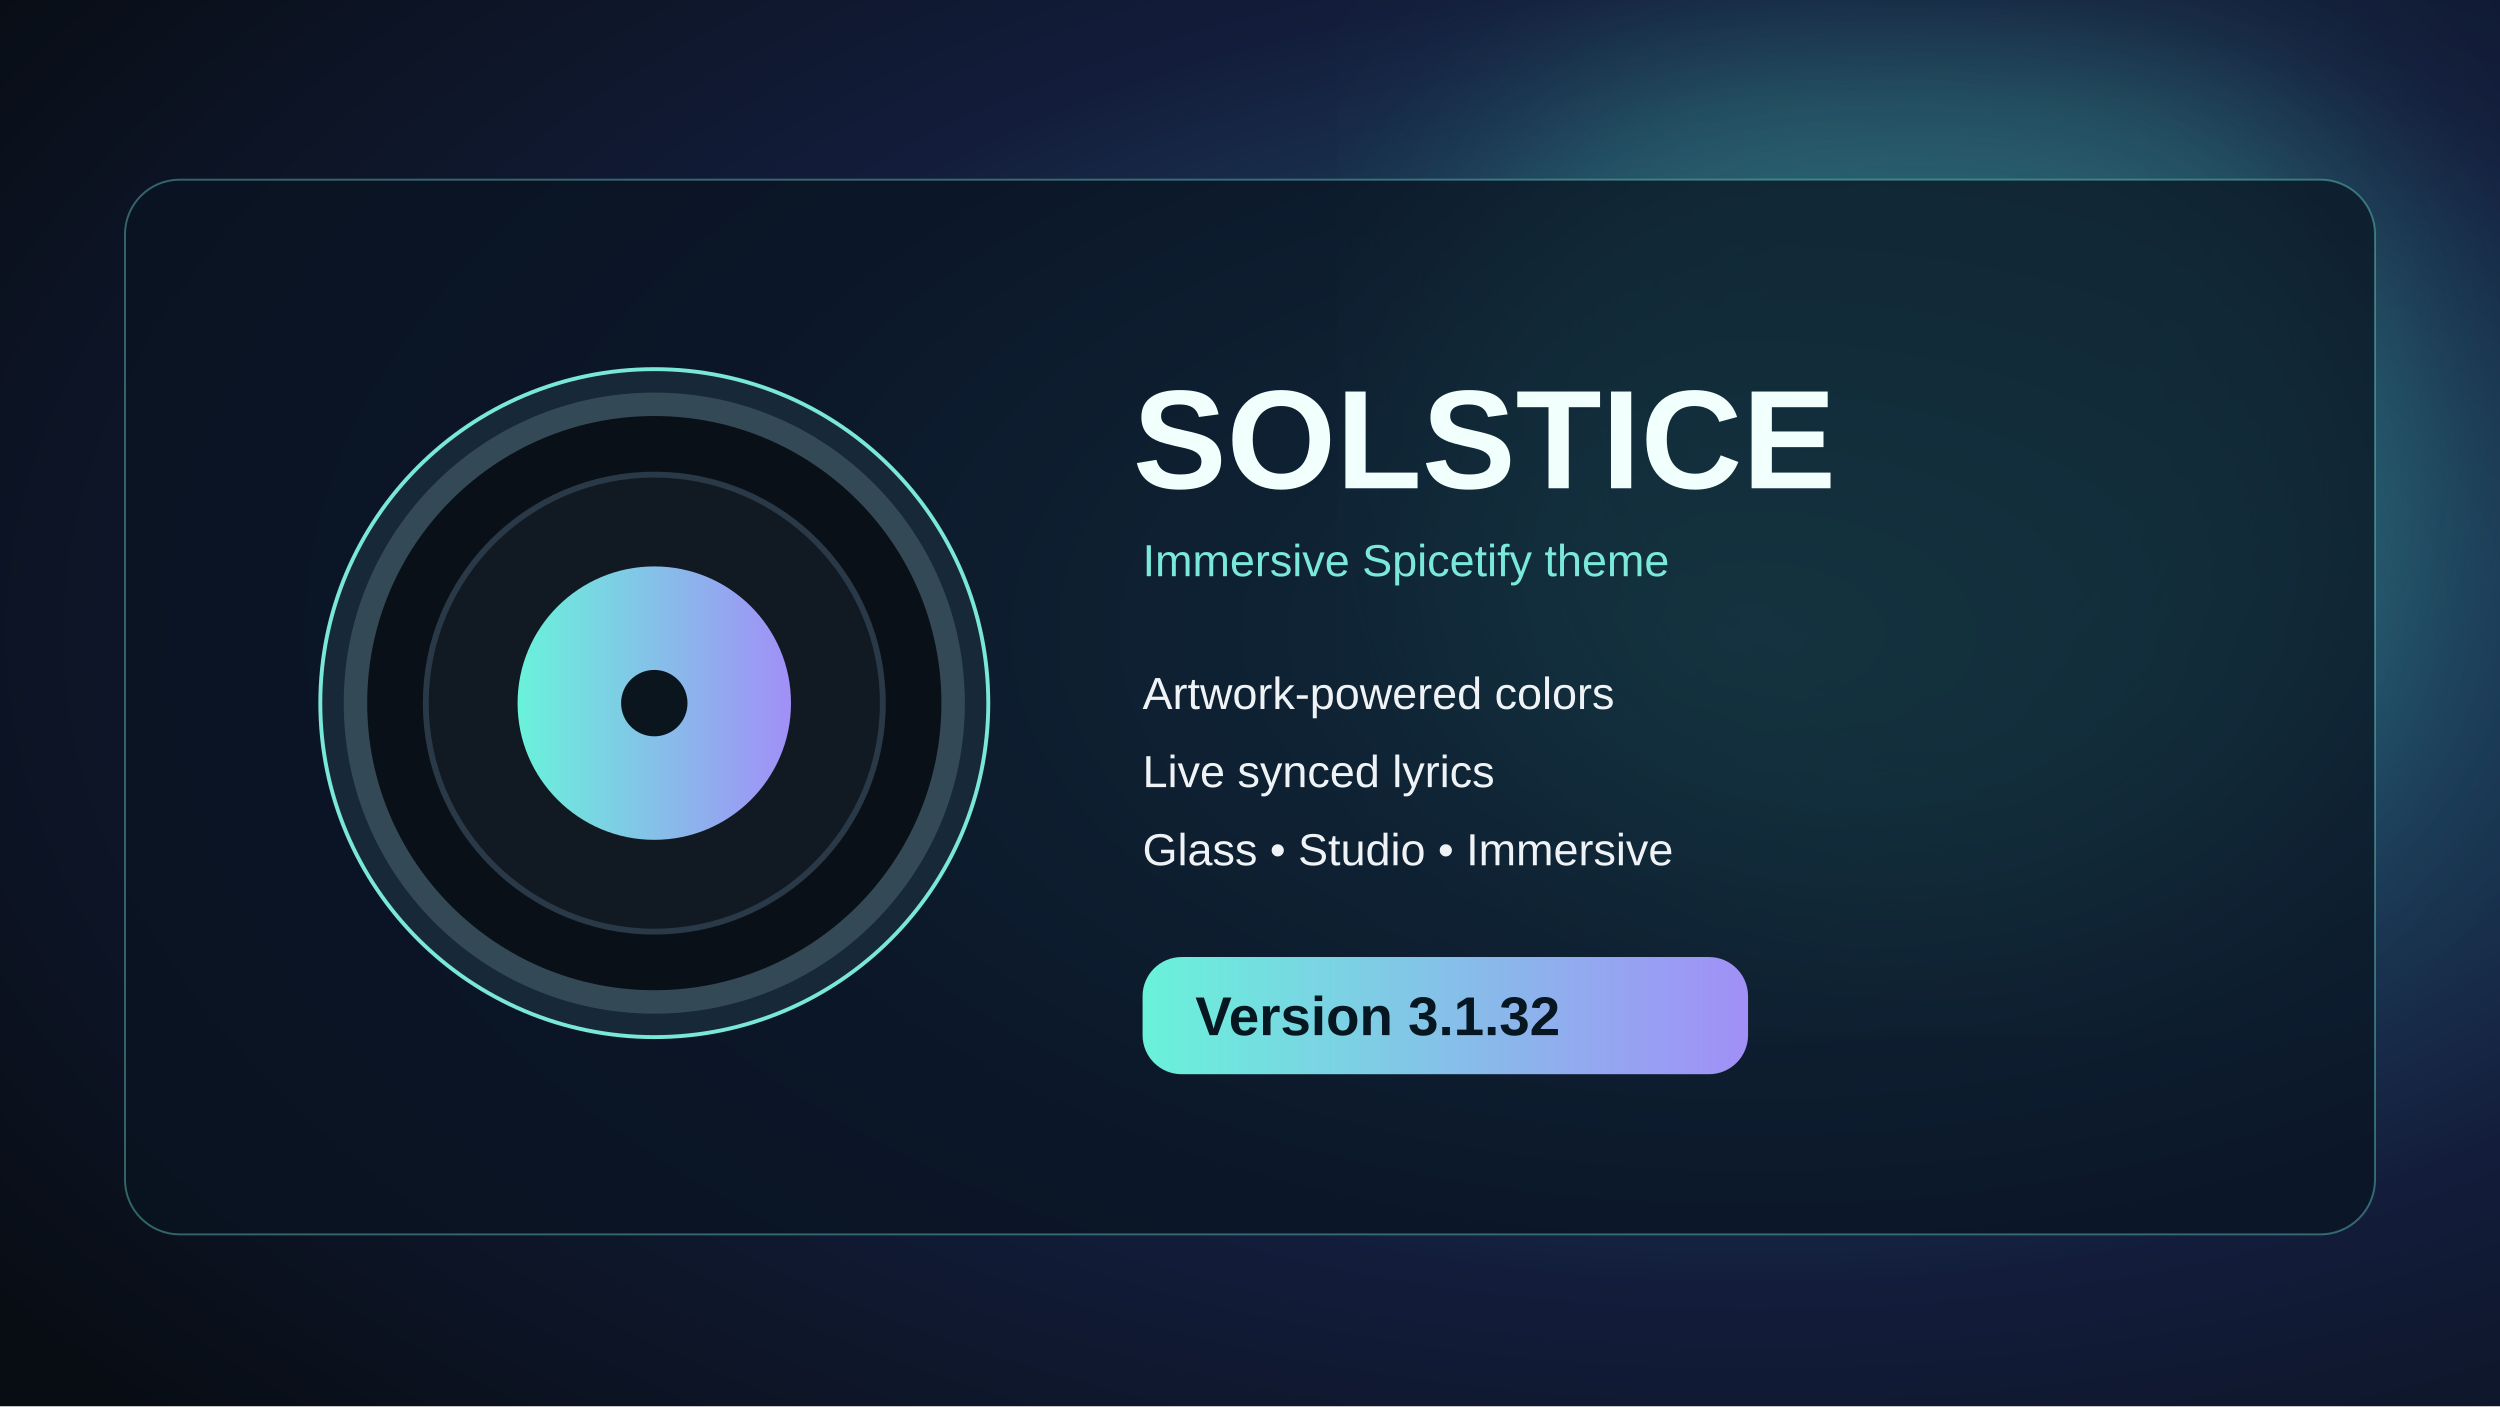
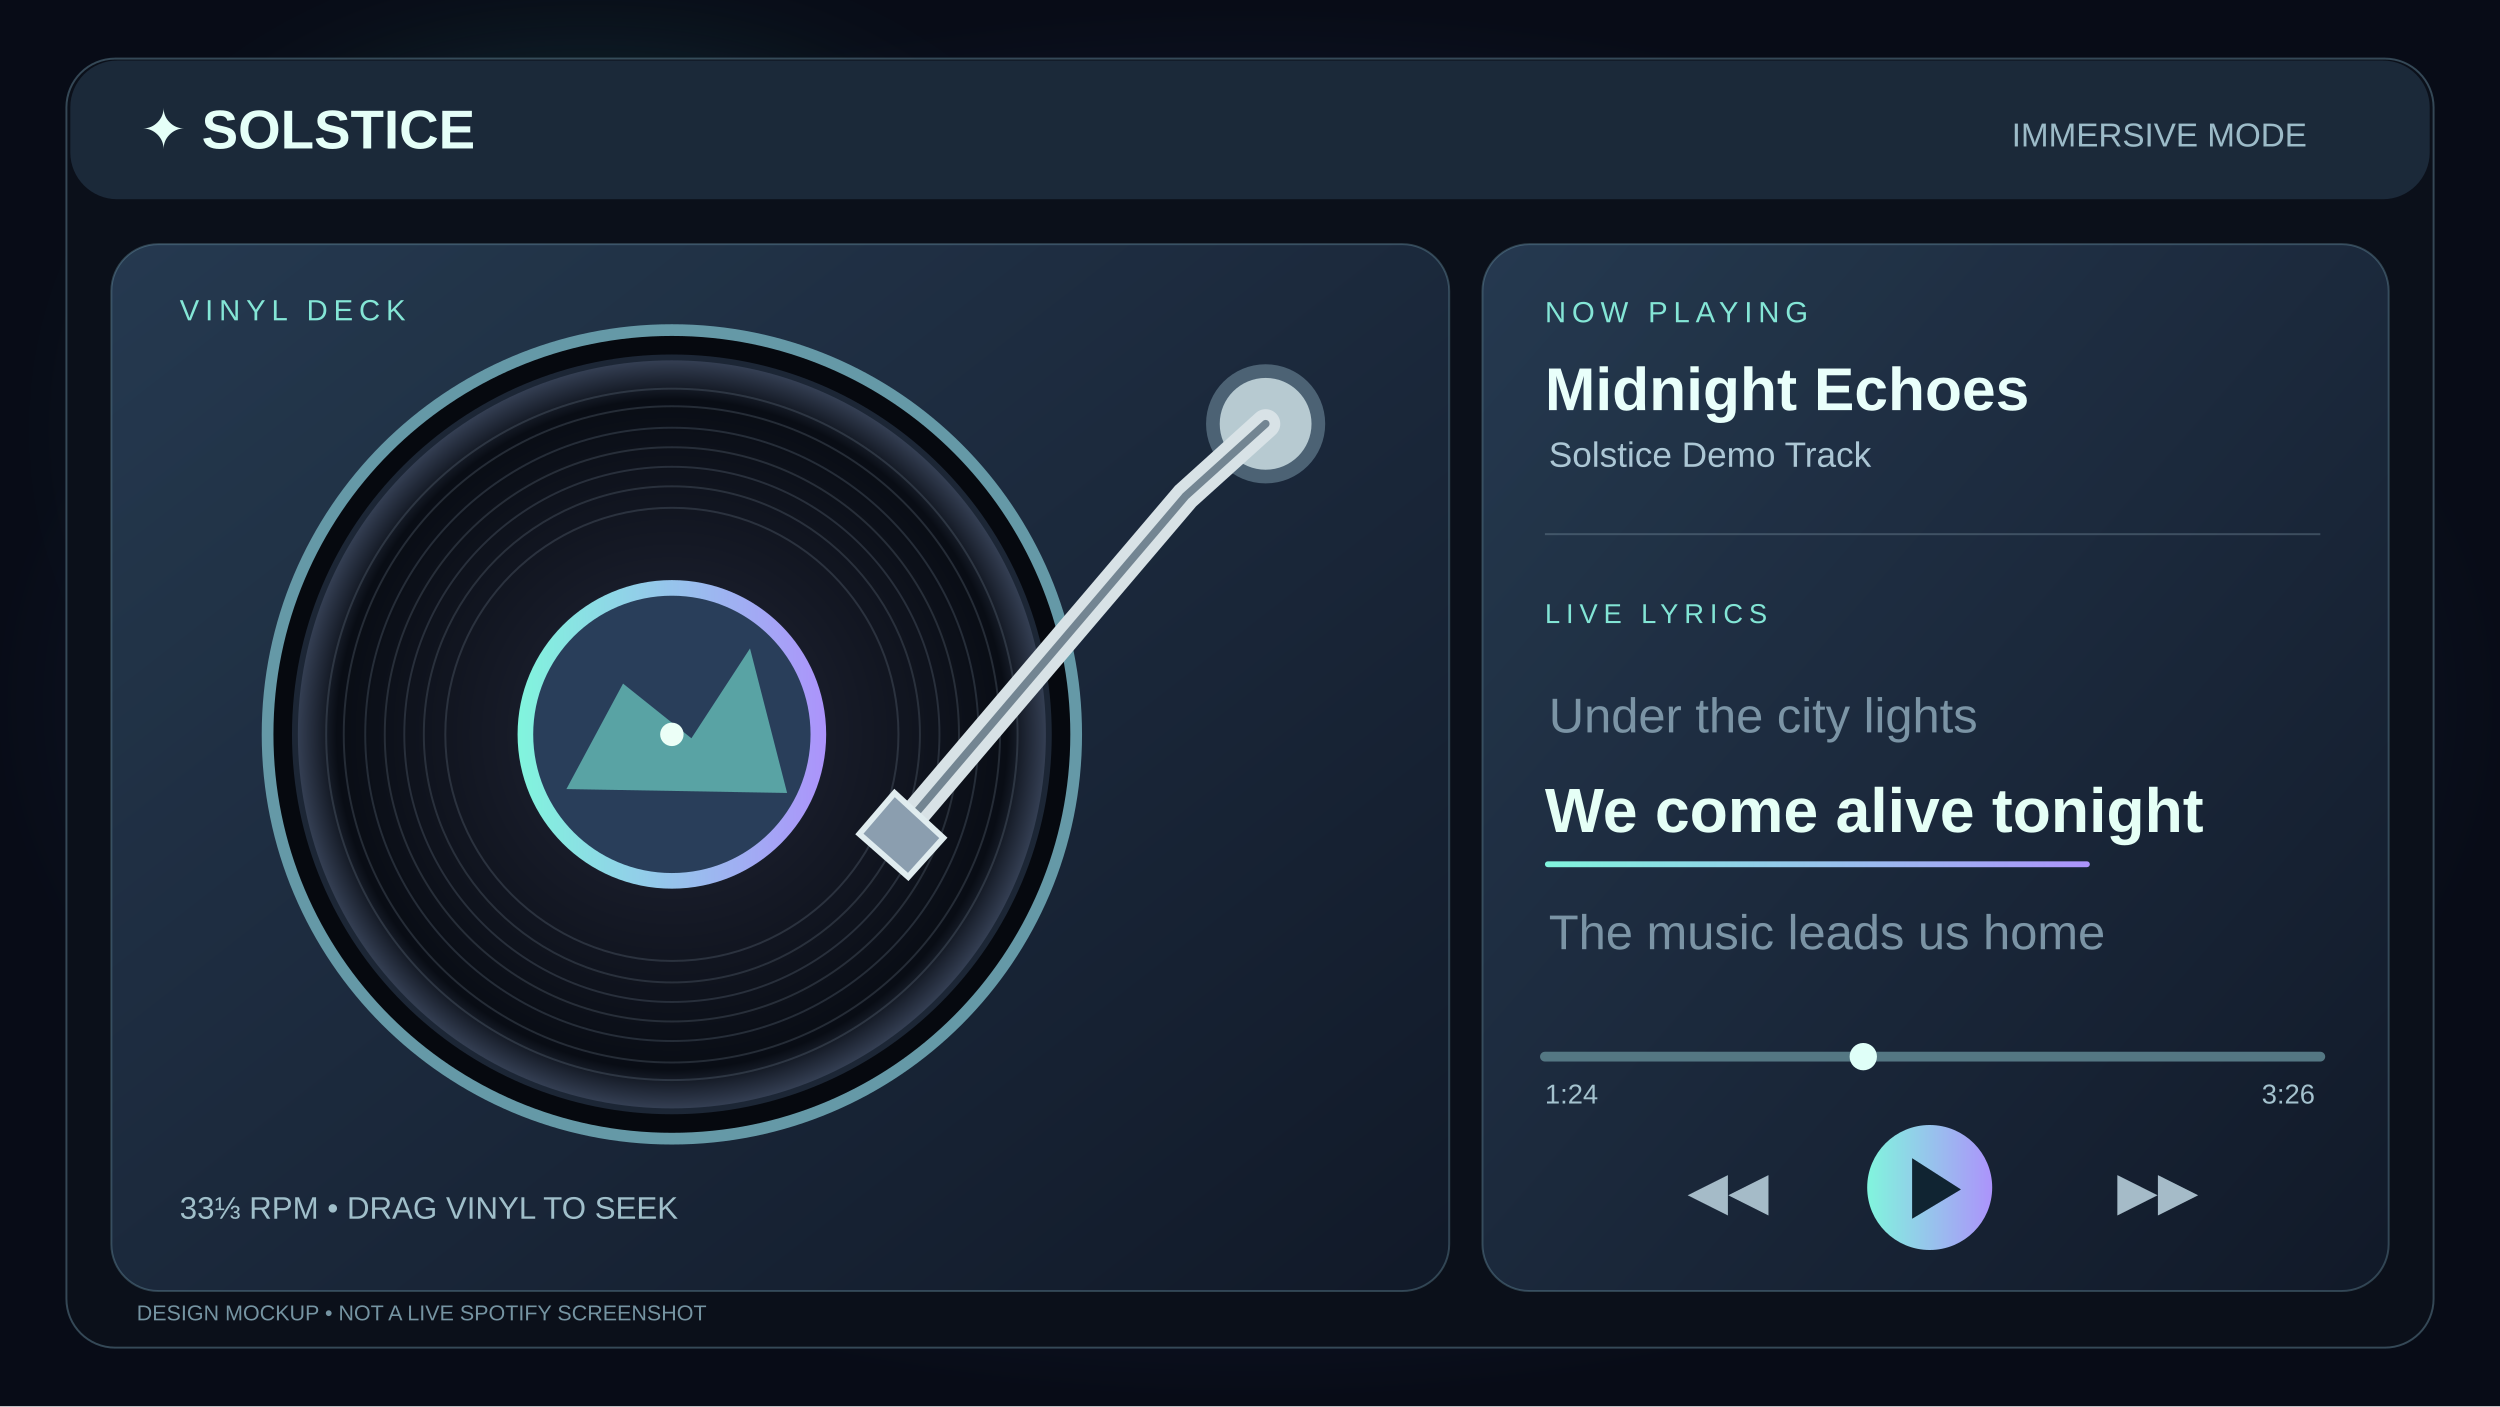
- <svg xmlns="http://www.w3.org/2000/svg" width="1280" height="720" viewBox="0 0 1280 720">
+ <svg xmlns="http://www.w3.org/2000/svg" width="1280" height="720" viewBox="0 0 1280 720" role="img" aria-label="Solstice immersive player design preview with vinyl turntable, lyric panel and playback controls">
  <defs>
-     <radialGradient id="g" cx="70%" cy="45%" r="85%">
-       <stop stop-color="#286a83" />
-       <stop offset=".55" stop-color="#131d3b" />
-       <stop offset="1" stop-color="#080d14" />
+     <radialGradient id="bg">
+       <stop stop-color="#28546c" />
+       <stop offset=".52" stop-color="#161d39" />
+       <stop offset="1" stop-color="#080c17" />
    </radialGradient>
-     <linearGradient id="a">
-       <stop stop-color="#69f2da" />
-       <stop offset="1" stop-color="#a18ff7" />
+     <linearGradient id="panel" x2="1" y2="1">
+       <stop stop-color="#283d55" stop-opacity=".9" />
+       <stop offset="1" stop-color="#111a29" stop-opacity=".93" />
    </linearGradient>
-     <filter id="blur">
-       <feGaussianBlur stdDeviation="58" />
+     <linearGradient id="accent">
+       <stop stop-color="#81f5dd" />
+       <stop offset="1" stop-color="#ac93fb" />
+     </linearGradient>
+     <radialGradient id="record">
+       <stop stop-color="#343e50" />
+       <stop offset=".42" stop-color="#171b28" />
+       <stop offset=".89" stop-color="#090d15" />
+       <stop offset="1" stop-color="#374257" />
+     </radialGradient>
+     <filter id="shadow">
+       <feGaussianBlur stdDeviation="27" />
    </filter>
  </defs>
-   <rect width="1280" height="720" fill="url(#g)" />
-   <circle cx="985" cy="230" r="250" fill="#4dc7b5" opacity=".3" filter="url(#blur)" />
-   <rect x="64" y="92" width="1152" height="540" rx="28" fill="#091421" fill-opacity=".73" stroke="#70e2d7" stroke-opacity=".4" />
-   <circle cx="335" cy="360" r="171" fill="#172838" stroke="#79e8d9" stroke-width="2" />
-   <circle cx="335" cy="360" r="153" fill="#0a1017" stroke="#334a56" stroke-width="12" />
-   <circle cx="335" cy="360" r="117" fill="#111a23" stroke="#2a3947" stroke-width="3" />
-   <circle cx="335" cy="360" r="70" fill="url(#a)" />
-   <circle cx="335" cy="360" r="17" fill="#0b151d" />
-   <text x="580" y="250" font-size="72" font-family="Arial,sans-serif" font-weight="700" fill="#f1fffd">SOLSTICE</text>
-   <text x="585" y="295" font-size="23" font-family="Arial,sans-serif" fill="#7ae9dc">Immersive Spicetify theme</text>
-   <text x="585" y="363" font-size="23" font-family="Arial,sans-serif" fill="#f0f3f6">Artwork-powered colors</text>
-   <text x="585" y="403" font-size="23" font-family="Arial,sans-serif" fill="#f0f3f6">Live synced lyrics</text>
-   <text x="585" y="443" font-size="23" font-family="Arial,sans-serif" fill="#f0f3f6">Glass • Studio • Immersive</text>
-   <rect x="585" y="490" width="310" height="60" rx="20" fill="url(#a)" />
-   <text x="612" y="530" font-size="28" font-family="Arial,sans-serif" fill="#071721" font-weight="700">Version 3.1.32</text>
+   <rect width="1280" height="720" fill="url(#bg)" />
+   <ellipse cx="302" cy="220" rx="240" ry="200" fill="#3cbbad" opacity=".12" filter="url(#shadow)" />
+   <rect x="34" y="30" width="1212" height="660" rx="25" fill="#0b101a" stroke="#709aab" stroke-opacity=".42" />
+   <rect x="36" y="31" width="1208" height="71" rx="24" fill="#1b2939" />
+   <text x="72" y="76" font-size="28" font-family="Segoe UI,Arial" font-weight="bold" fill="#e5fff8">✦ SOLSTICE</text>
+   <text x="1030" y="75" font-size="17" font-family="Segoe UI,Arial" fill="#9cbbc8">IMMERSIVE MODE</text>
+   <rect x="57" y="125" width="685" height="536" rx="24" fill="url(#panel)" stroke="#7aa9b9" stroke-opacity=".33" />
+   <rect x="759" y="125" width="464" height="536" rx="24" fill="url(#panel)" stroke="#7aa9b9" stroke-opacity=".33" />
+   <text x="92" y="164" font-size="15" fill="#84e6d6" font-family="Arial" letter-spacing="3">VINYL DECK</text>
+   <circle cx="344" cy="376" r="207" fill="#06090f" stroke="#6599a7" stroke-width="6" />
+   <circle cx="344" cy="376" r="193" fill="url(#record)" stroke="#1c2635" stroke-width="3" />
+   <g fill="none" stroke="#8191a4" stroke-opacity=".23">
+     <circle cx="344" cy="376" r="177" />
+     <circle cx="344" cy="376" r="168" />
+     <circle cx="344" cy="376" r="157" />
+     <circle cx="344" cy="376" r="147" />
+     <circle cx="344" cy="376" r="137" />
+     <circle cx="344" cy="376" r="127" />
+     <circle cx="344" cy="376" r="116" />
+   </g>
+   <circle cx="344" cy="376" r="79" fill="url(#accent)" />
+   <circle cx="344" cy="376" r="71" fill="#293e5a" />
+   <path d="M290 404L319 350 354 378 384 332 403 406Z" fill="#73d9cc" opacity=".65" />
+   <circle cx="344" cy="376" r="6" fill="#ecfff7" />
+   <circle cx="648" cy="217" r="27" fill="#b7cad1" stroke="#4c6274" stroke-width="7" />
+   <path d="M648 217 L607 254 L470 415" fill="none" stroke="#d8e2e6" stroke-width="15" stroke-linecap="round" />
+   <path d="M648 217 L607 254 L470 415" fill="none" stroke="#738592" stroke-width="4" stroke-linecap="round" />
+   <path d="M458 406l25 23-18 20-25-22z" fill="#8b9eaf" stroke="#e0ecef" stroke-width="3" />
+   <text x="92" y="624" font-size="16" fill="#a0bfca" font-family="Arial">33⅓ RPM   •   DRAG VINYL TO SEEK</text>
+   <text x="791" y="165" font-size="15" fill="#84e6d6" font-family="Arial" letter-spacing="3">NOW PLAYING</text>
+   <text x="791" y="210" font-size="31" font-family="Segoe UI,Arial" font-weight="bold" fill="#e9fffb">Midnight Echoes</text>
+   <text x="793" y="239" font-size="18" font-family="Segoe UI,Arial" fill="#acc7d5">Solstice Demo Track</text>
+   <rect x="791" y="273" width="397" height="1" fill="#8099aa" opacity=".35" />
+   <text x="791" y="319" font-size="14" font-family="Arial" fill="#82e5d5" letter-spacing="3">LIVE LYRICS</text>
+   <text x="793" y="375" font-size="25" font-family="Segoe UI,Arial" fill="#7b94a5">Under the city lights</text>
+   <text x="791" y="426" font-size="32" font-family="Segoe UI,Arial" font-weight="bold" fill="#e5fff6">We come alive tonight</text>
+   <rect x="791" y="441" width="279" height="3" rx="1.5" fill="url(#accent)" />
+   <text x="793" y="486" font-size="25" font-family="Segoe UI,Arial" fill="#7b94a5">The music leads us home</text>
+   <path d="M791 541h397" stroke="#547783" stroke-width="5" stroke-linecap="round" />
+   <path d="M791 541h163" stroke="url(#accent)" stroke-width="5" stroke-linecap="round" />
+   <circle cx="954" cy="541" r="7" fill="#dffff8" />
+   <text x="791" y="565" font-family="Arial" font-size="14" fill="#a4c2ce">1:24</text>
+   <text x="1158" y="565" font-family="Arial" font-size="14" fill="#a4c2ce">3:26</text>
+   <text x="864" y="619" font-size="27" font-family="Arial" fill="#a5bbc8">◀◀</text>
+   <circle cx="988" cy="608" r="32" fill="url(#accent)" />
+   <path d="M979 593v31l25-15z" fill="#102432" />
+   <text x="1084" y="619" font-size="27" font-family="Arial" fill="#a5bbc8">▶▶</text>
+   <text x="70" y="676" font-size="11" font-family="Arial" fill="#7594a2">DESIGN MOCKUP • NOT A LIVE SPOTIFY SCREENSHOT</text>
</svg>
